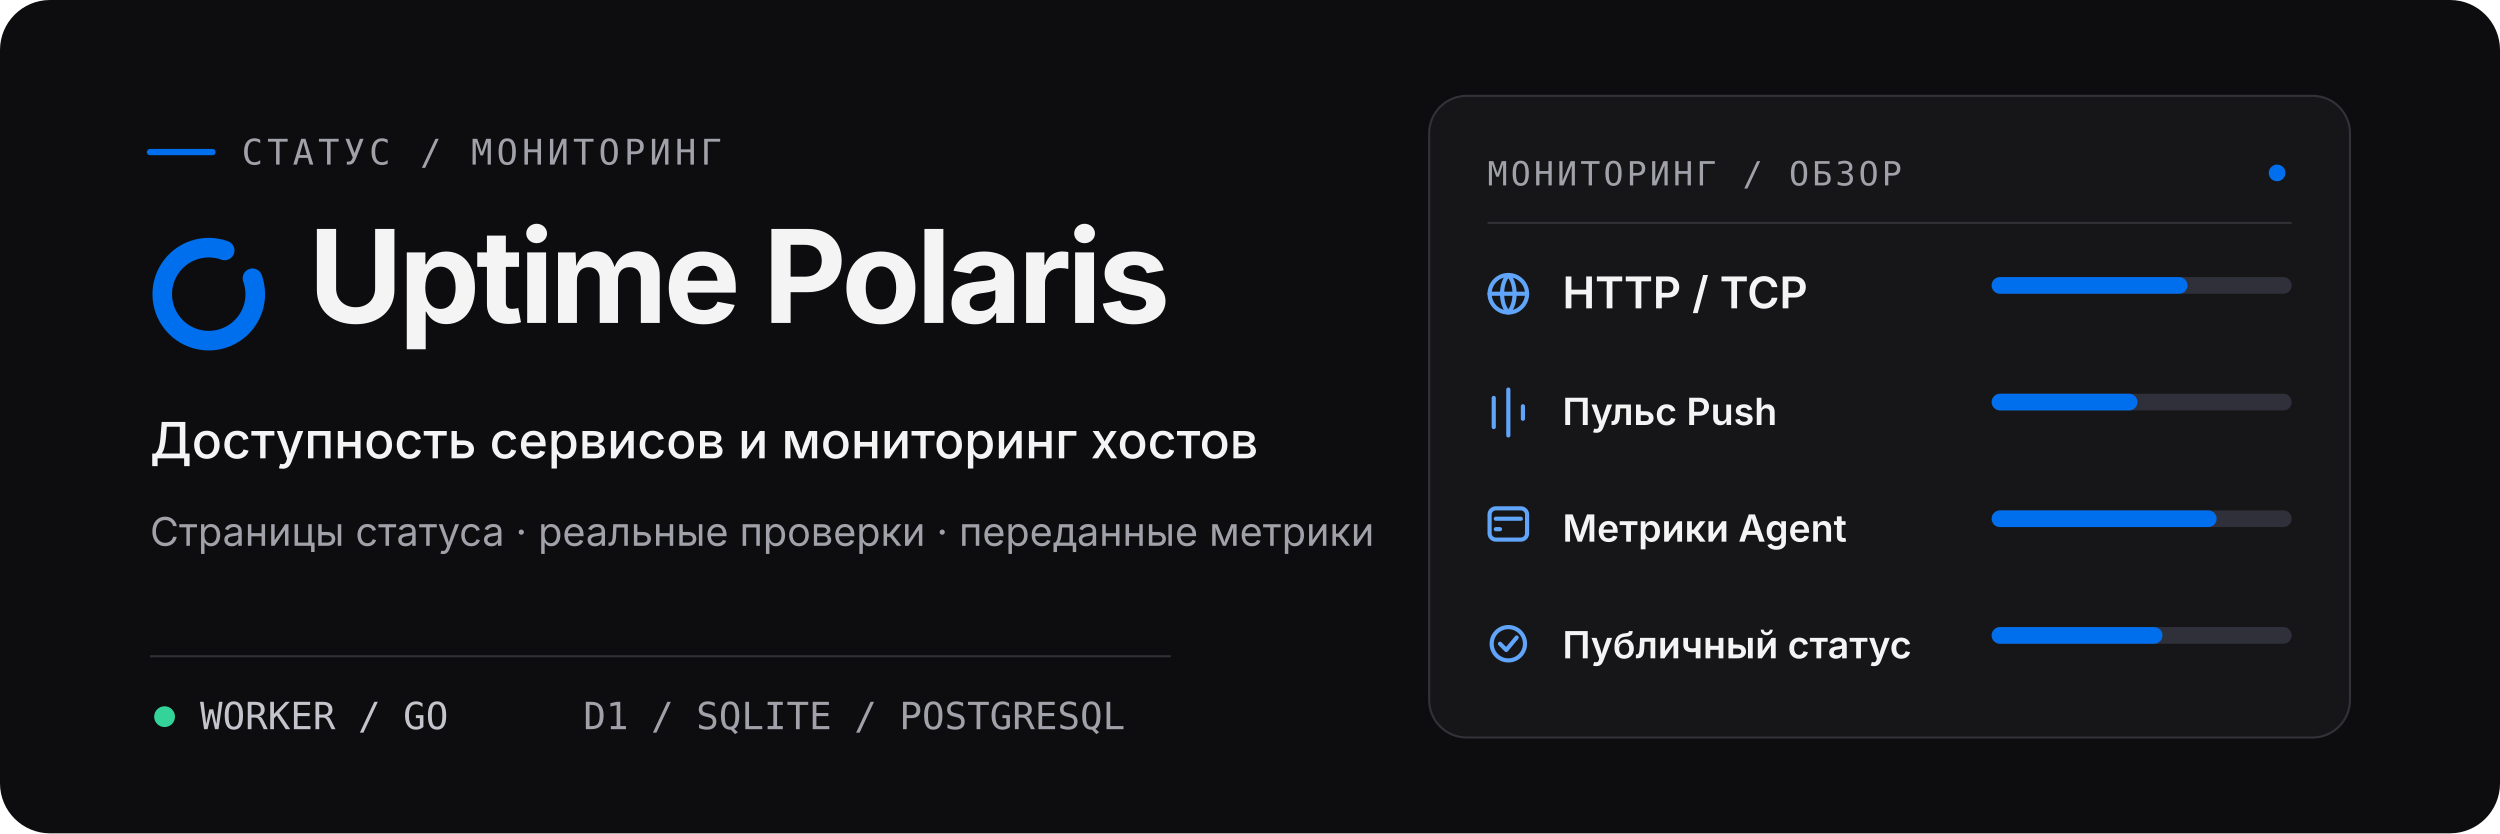
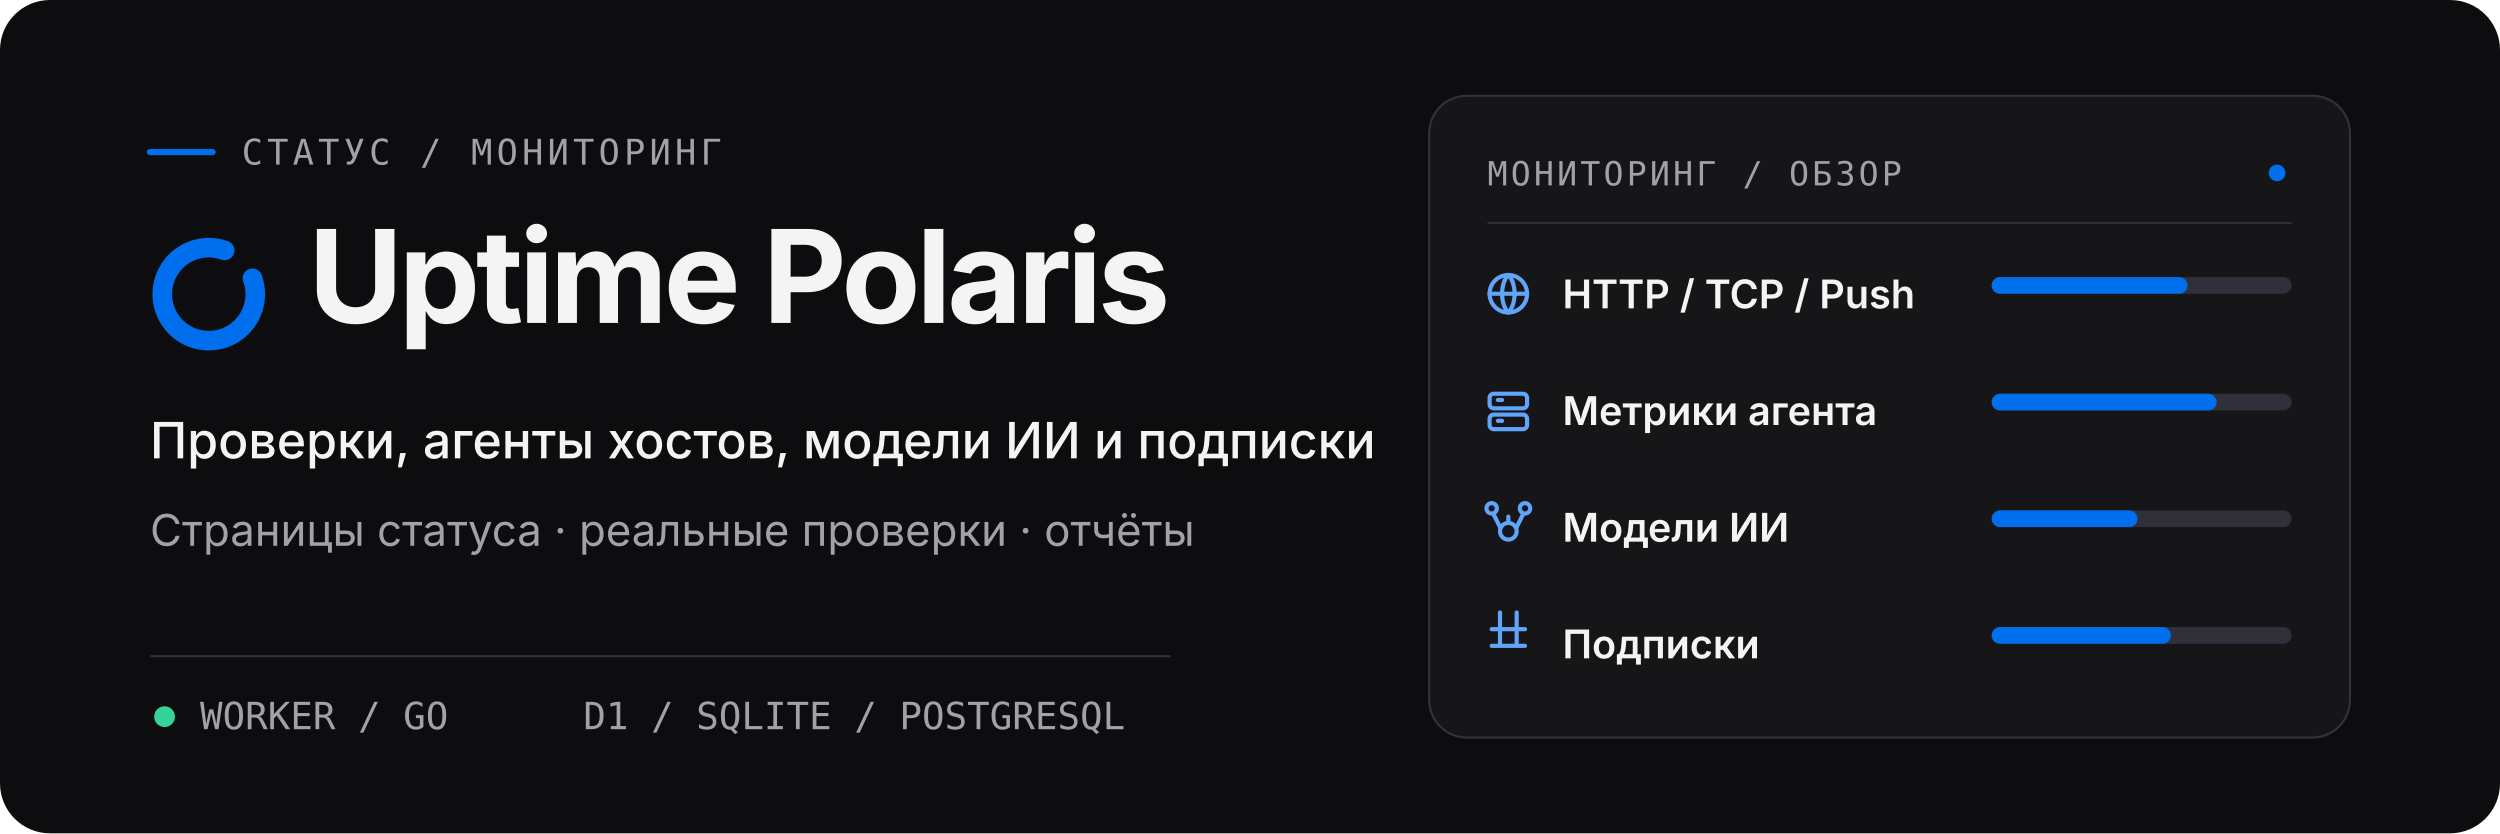
<svg xmlns="http://www.w3.org/2000/svg" width="1200" height="400" viewBox="0 0 1200 400" role="img" aria-labelledby="title desc">
  <rect width="1200" height="400" rx="24" fill="#0d0d0f" />
  <path d="M72 73h30" stroke="#006fee" stroke-width="3" stroke-linecap="round" />
  <text x="116" y="79" fill="#a1a1aa" font-family="ui-monospace, SFMono-Regular, Menlo, Consolas, monospace" font-size="17" letter-spacing="2">СТАТУС / МОНИТОРИНГ</text>
  <g transform="translate(72 113) scale(2.35) translate(-4 -4)">
    <path d="M24.93 12.75A9.5 9.5 0 1 1 19.25 7.07" fill="none" stroke="#006fee" stroke-width="4" stroke-linecap="round" />
  </g>
  <text x="148" y="155" fill="#f4f4f5" font-family="-apple-system, BlinkMacSystemFont, Segoe UI, sans-serif" font-size="62" font-weight="700" letter-spacing="-2">Uptime Polaris</text>
-   <text x="72" y="220" fill="#f4f4f5" font-family="-apple-system, BlinkMacSystemFont, Segoe UI, sans-serif" font-weight="500" font-size="24">Доступность сервисов и мониторинг хостов</text>
-   <text x="72" y="262" fill="#a1a1aa" font-family="-apple-system, BlinkMacSystemFont, Segoe UI, sans-serif" font-size="19">Страницы статуса · реальные проверки · переданные метрики</text>
+   <text x="72" y="220" fill="#f4f4f5" font-family="-apple-system, BlinkMacSystemFont, Segoe UI, sans-serif" font-size="24" font-weight="500">Проверки, агенты хостов, модели ИИ и подписки</text>
+   <text x="72" y="262" fill="#a1a1aa" font-family="-apple-system, BlinkMacSystemFont, Segoe UI, sans-serif" font-size="21">Страницы статуса · реальные проверки · отчёты</text>
  <path d="M72 315h490" stroke="#303035" stroke-width="1" />
  <circle cx="79" cy="344" r="5" fill="#34d399" />
-   <text x="96" y="350" fill="#c4c4cc" font-family="ui-monospace, SFMono-Regular, Menlo, Consolas, monospace" font-size="18">WORKER / GO</text>
+   <text x="96" y="350" fill="#a1a1aa" font-family="ui-monospace, SFMono-Regular, Menlo, Consolas, monospace" font-size="18">WORKER / GO</text>
  <text x="280" y="350" fill="#a1a1aa" font-family="ui-monospace, SFMono-Regular, Menlo, Consolas, monospace" font-size="18">D1 / SQLITE / POSTGRESQL</text>
  <g transform="translate(686 46)">
    <rect width="442" height="308" rx="18" fill="#161618" stroke="#323239" />
    <text x="28" y="43" fill="#a1a1aa" font-family="ui-monospace, SFMono-Regular, Menlo, Consolas, monospace" font-size="16" letter-spacing="1.5">МОНИТОРИНГ / ОБЗОР</text>
    <circle cx="407" cy="37" r="4" fill="#006fee" />
    <path d="M28 61h386" stroke="#303035" />
-     <g font-family="-apple-system, BlinkMacSystemFont, Segoe UI, sans-serif" font-size="21" font-weight="600" fill="#f4f4f5">
-       <text x="64" y="102">HTTP / TCP</text>
-       <text x="64" y="158" font-size="18">Пульс Push</text>
-       <text x="64" y="214" font-size="18">Метрики Agent</text>
-       <text x="64" y="270" font-size="18">Публичный статус</text>
+     <g font-family="-apple-system, BlinkMacSystemFont, Segoe UI, sans-serif" font-size="19" font-weight="600" fill="#f4f4f5">
+       <text x="64" y="102">HTTP / TCP / Push</text>
+       <text x="64" y="158">Метрики агента</text>
+       <text x="64" y="214">Модели ИИ</text>
+       <text x="64" y="270">Подписки</text>
    </g>
    <g fill="none" stroke="#60a5fa" stroke-width="2" stroke-linecap="round" stroke-linejoin="round">
      <circle cx="38" cy="95" r="9" />
      <path d="M29 95h18M38 86c-4 4-4 14 0 18M38 86c4 4 4 14 0 18" />
-       <path d="M31 145v14m7-18v22m7-14v6" />
-       <rect x="29" y="198" width="18" height="15" rx="3" />
-       <path d="M32 203h12M32 208h2" />
-       <circle cx="38" cy="263" r="8" />
-       <path d="m34 263 3 3 5-6" />
+       <rect x="29" y="143" width="18" height="7" rx="2" />
+       <rect x="29" y="153" width="18" height="7" rx="2" />
+       <path d="M33 146h2M33 156h2" />
+       <circle cx="38" cy="209" r="4" />
+       <circle cx="30" cy="198" r="2.5" />
+       <circle cx="46" cy="198" r="2.5" />
+       <path d="M38 205v-3M34 207l-3-6M42 207l3-6" />
+       <path d="M30 256h16M30 264h16M34 248v16M42 248v16" />
    </g>
    <g fill="#30303a">
      <rect x="270" y="87" width="144" height="8" rx="4" />
      <rect x="270" y="143" width="144" height="8" rx="4" />
      <rect x="270" y="199" width="144" height="8" rx="4" />
      <rect x="270" y="255" width="144" height="8" rx="4" />
    </g>
    <g fill="#006fee">
      <rect x="270" y="87" width="94" height="8" rx="4" />
-       <rect x="270" y="143" width="70" height="8" rx="4" />
-       <rect x="270" y="199" width="108" height="8" rx="4" />
-       <rect x="270" y="255" width="82" height="8" rx="4" />
+       <rect x="270" y="143" width="108" height="8" rx="4" />
+       <rect x="270" y="199" width="70" height="8" rx="4" />
+       <rect x="270" y="255" width="86" height="8" rx="4" />
    </g>
  </g>
</svg>
